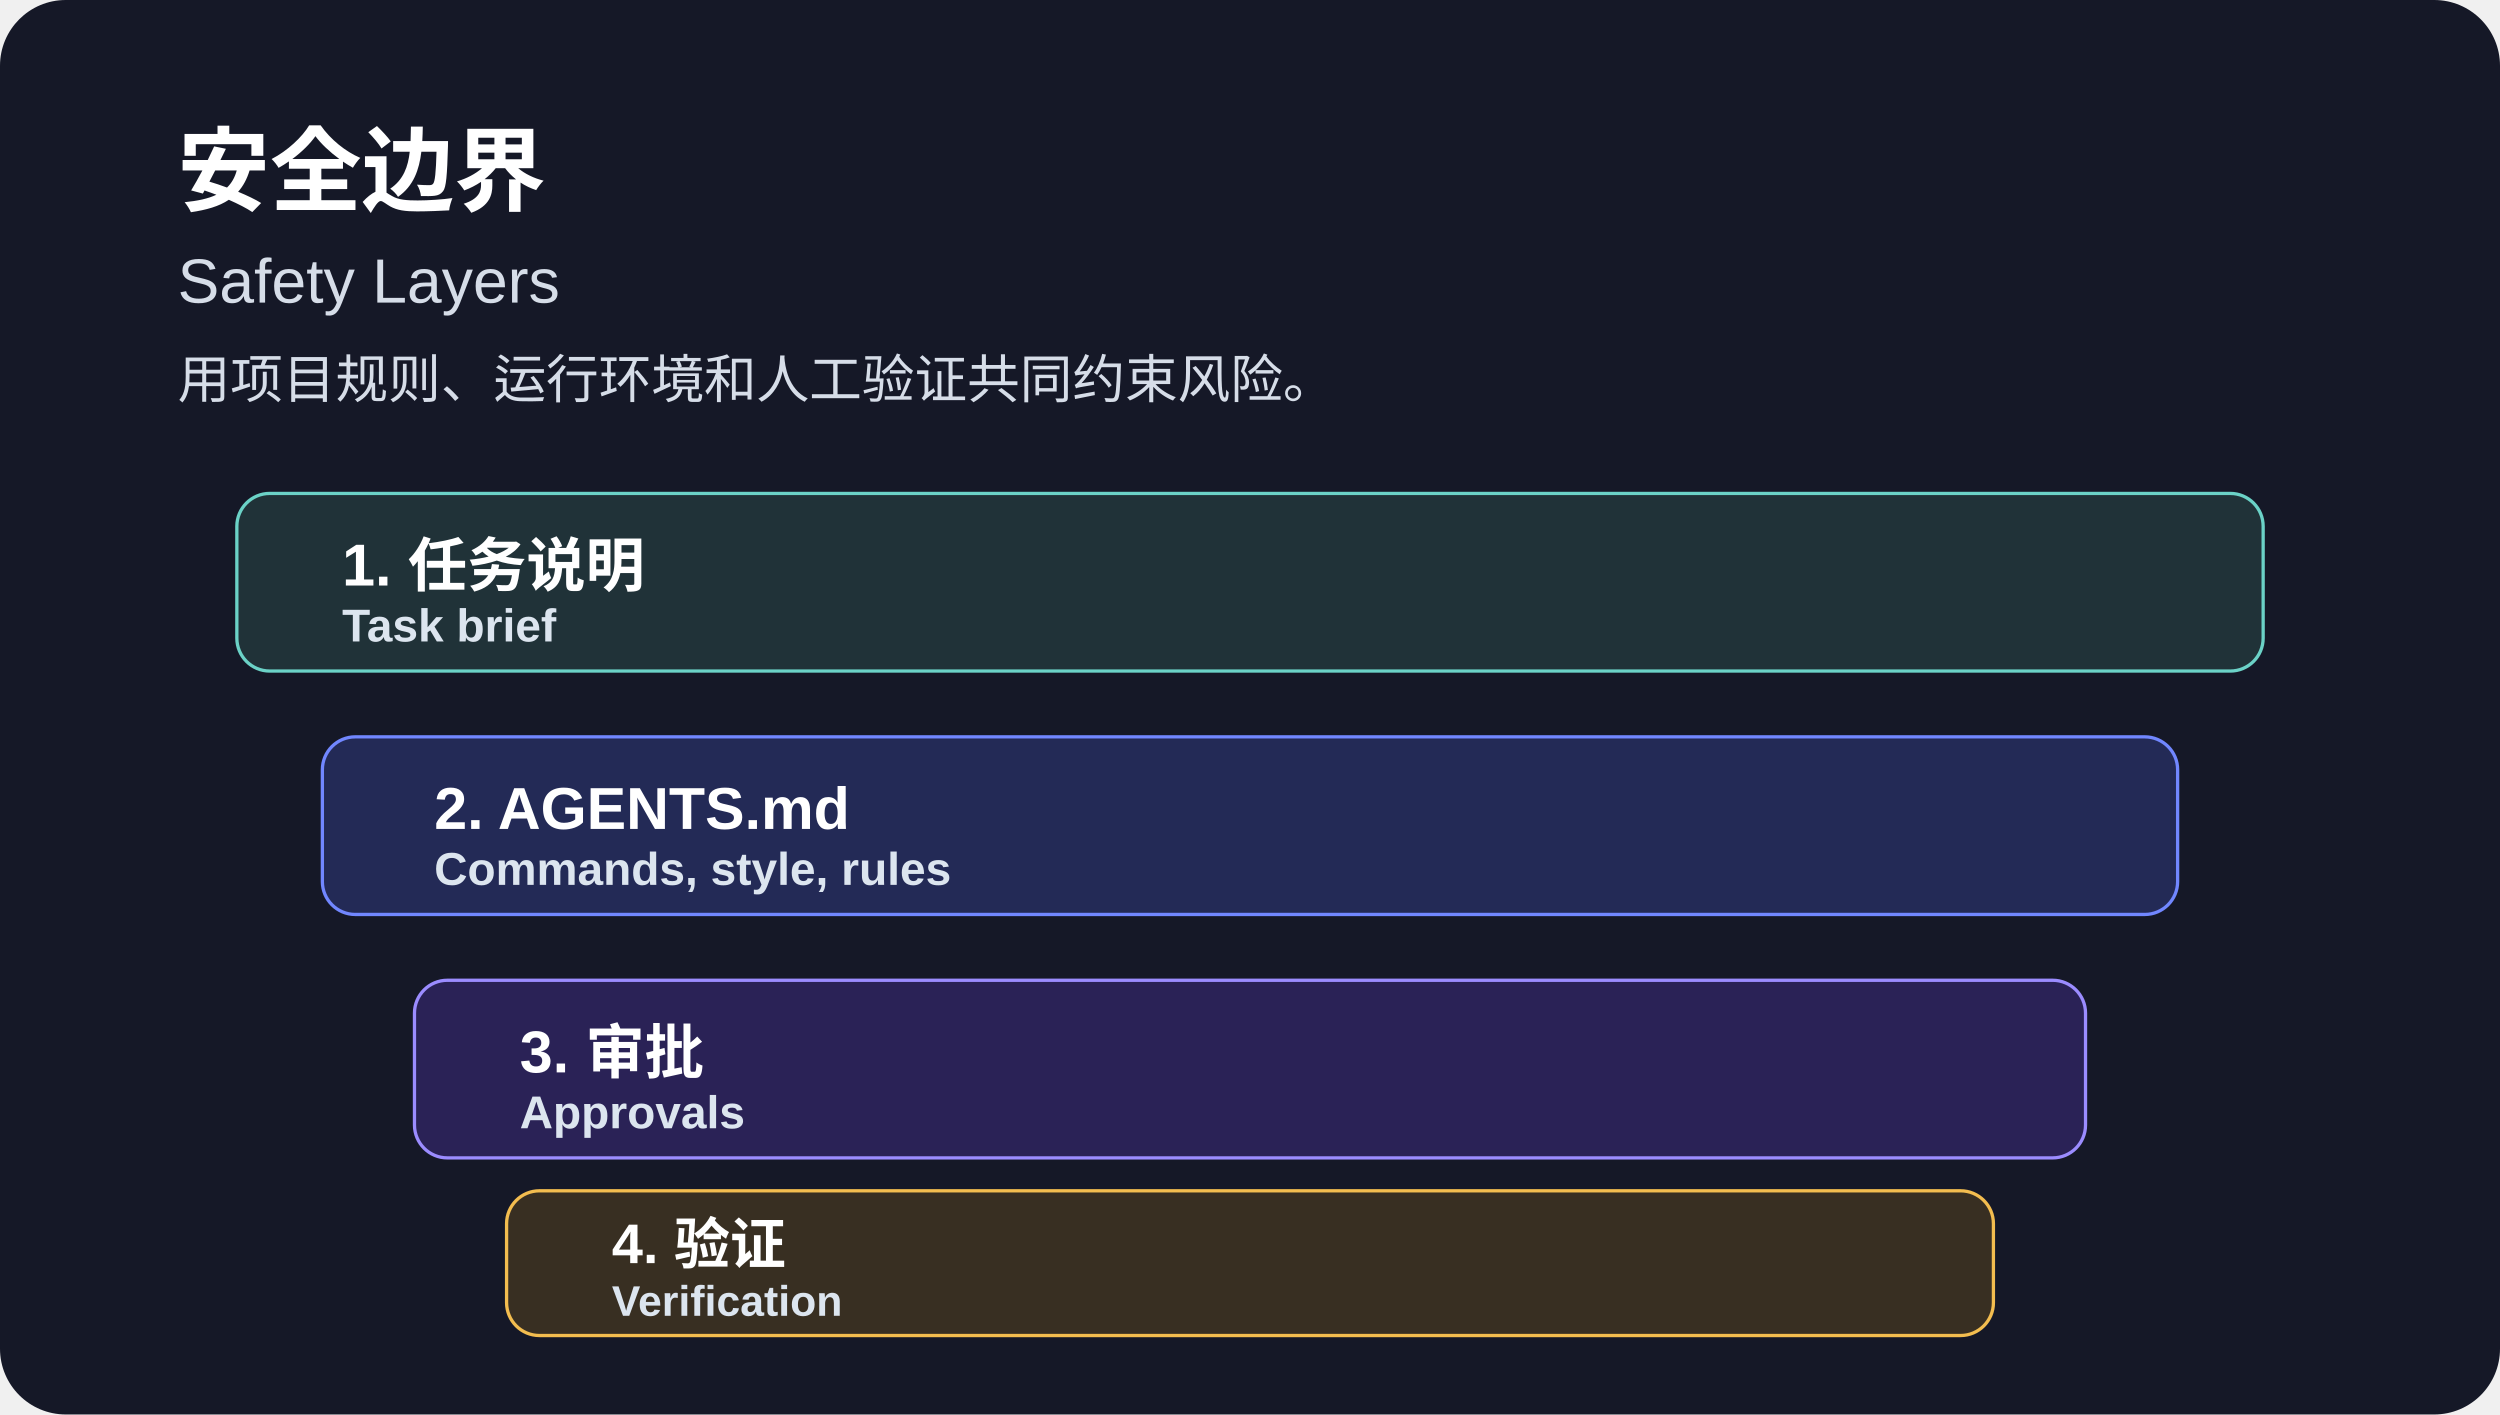
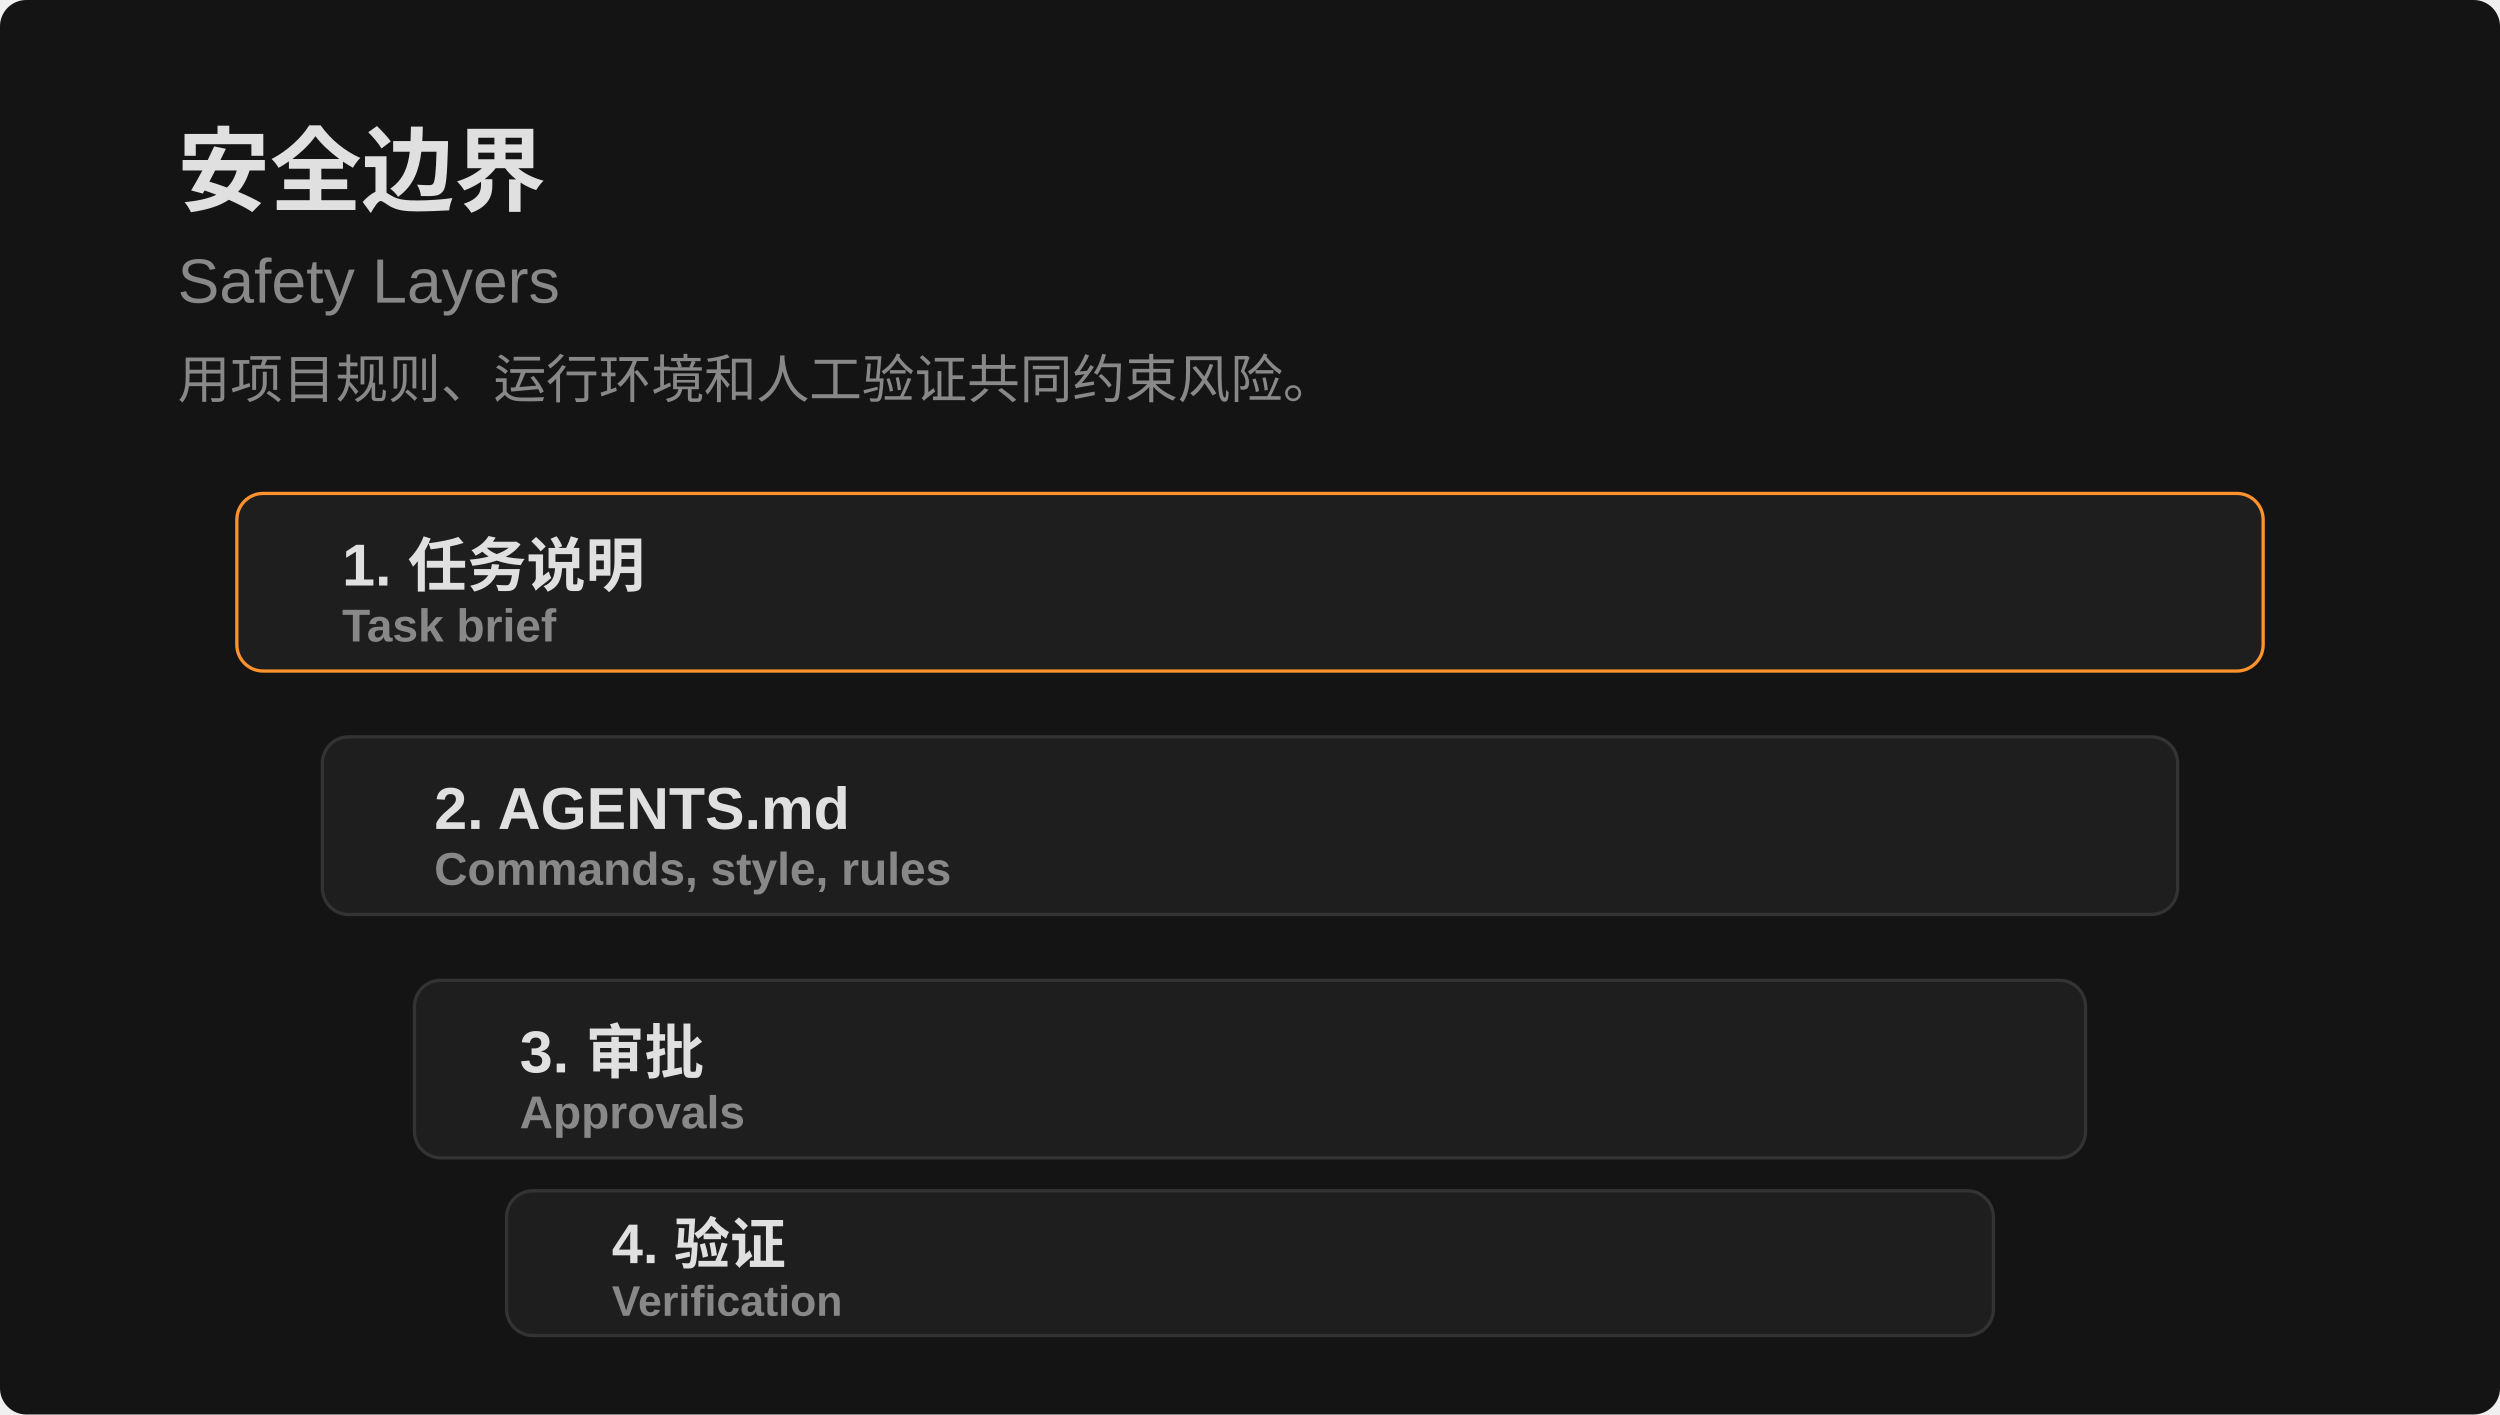
<svg xmlns="http://www.w3.org/2000/svg" viewBox="0 0 760 430" role="img" aria-labelledby="title desc">
-   <rect width="760" height="430" rx="20" fill="#151827" />
-   <text x="54" y="62" fill="#fff" font-size="28" font-weight="800" font-family="Arial">安全边界</text>
-   <text x="54" y="92" fill="#d6dde8" font-size="19" font-family="Arial">Safety Layers</text>
-   <text x="54" y="121" fill="#d6dde8" font-size="16" font-family="Arial">用项目规则、运行环境和人工验证共同约束风险。</text>
+   <rect width="760" height="430" rx="8" fill="#141414" />
+   <text x="54" y="62" fill="#e0e0e0" font-size="28" font-weight="800" font-family="Arial">安全边界</text>
+   <text x="54" y="92" fill="#888" font-size="19" font-family="Arial">Safety Layers</text>
+   <text x="54" y="121" fill="#888" font-size="16" font-family="Arial">用项目规则、运行环境和人工验证共同约束风险。</text>
  <g font-family="Arial" font-weight="700">
-     <rect x="72" y="150" width="616" height="54" rx="10" fill="#203238" stroke="#6bd2c7" />
-     <text x="104" y="178" fill="#fff" font-size="18">1. 任务说明</text>
-     <text x="104" y="195" fill="#dce5ef" font-size="14">Task brief</text>
-     <rect x="98" y="224" width="564" height="54" rx="10" fill="#232a56" stroke="#7187ff" />
-     <text x="132" y="252" fill="#fff" font-size="18">2. AGENTS.md</text>
-     <text x="132" y="269" fill="#dce5ef" font-size="14">Commands, style, rules</text>
-     <rect x="126" y="298" width="508" height="54" rx="10" fill="#2a2256" stroke="#9b8cff" />
-     <text x="158" y="326" fill="#fff" font-size="18">3. 审批</text>
-     <text x="158" y="343" fill="#dce5ef" font-size="14">Approvals</text>
-     <rect x="154" y="362" width="452" height="44" rx="10" fill="#382f22" stroke="#f3bd4f" />
-     <text x="186" y="384" fill="#fff" font-size="17">4. 验证</text>
-     <text x="186" y="400" fill="#dce5ef" font-size="13">Verification</text>
+     <rect x="72" y="150" width="616" height="54" rx="8" fill="#1e1e1e" stroke="#ff922c" />
+     <text x="104" y="178" fill="#e0e0e0" font-size="18">1. 任务说明</text>
+     <text x="104" y="195" fill="#888" font-size="14">Task brief</text>
+     <rect x="98" y="224" width="564" height="54" rx="8" fill="#1e1e1e" stroke="#333" />
+     <text x="132" y="252" fill="#e0e0e0" font-size="18">2. AGENTS.md</text>
+     <text x="132" y="269" fill="#888" font-size="14">Commands, style, rules</text>
+     <rect x="126" y="298" width="508" height="54" rx="8" fill="#1e1e1e" stroke="#333" />
+     <text x="158" y="326" fill="#e0e0e0" font-size="18">3. 审批</text>
+     <text x="158" y="343" fill="#888" font-size="14">Approvals</text>
+     <rect x="154" y="362" width="452" height="44" rx="8" fill="#1e1e1e" stroke="#333" />
+     <text x="186" y="384" fill="#e0e0e0" font-size="17">4. 验证</text>
+     <text x="186" y="400" fill="#888" font-size="13">Verification</text>
  </g>
</svg>
